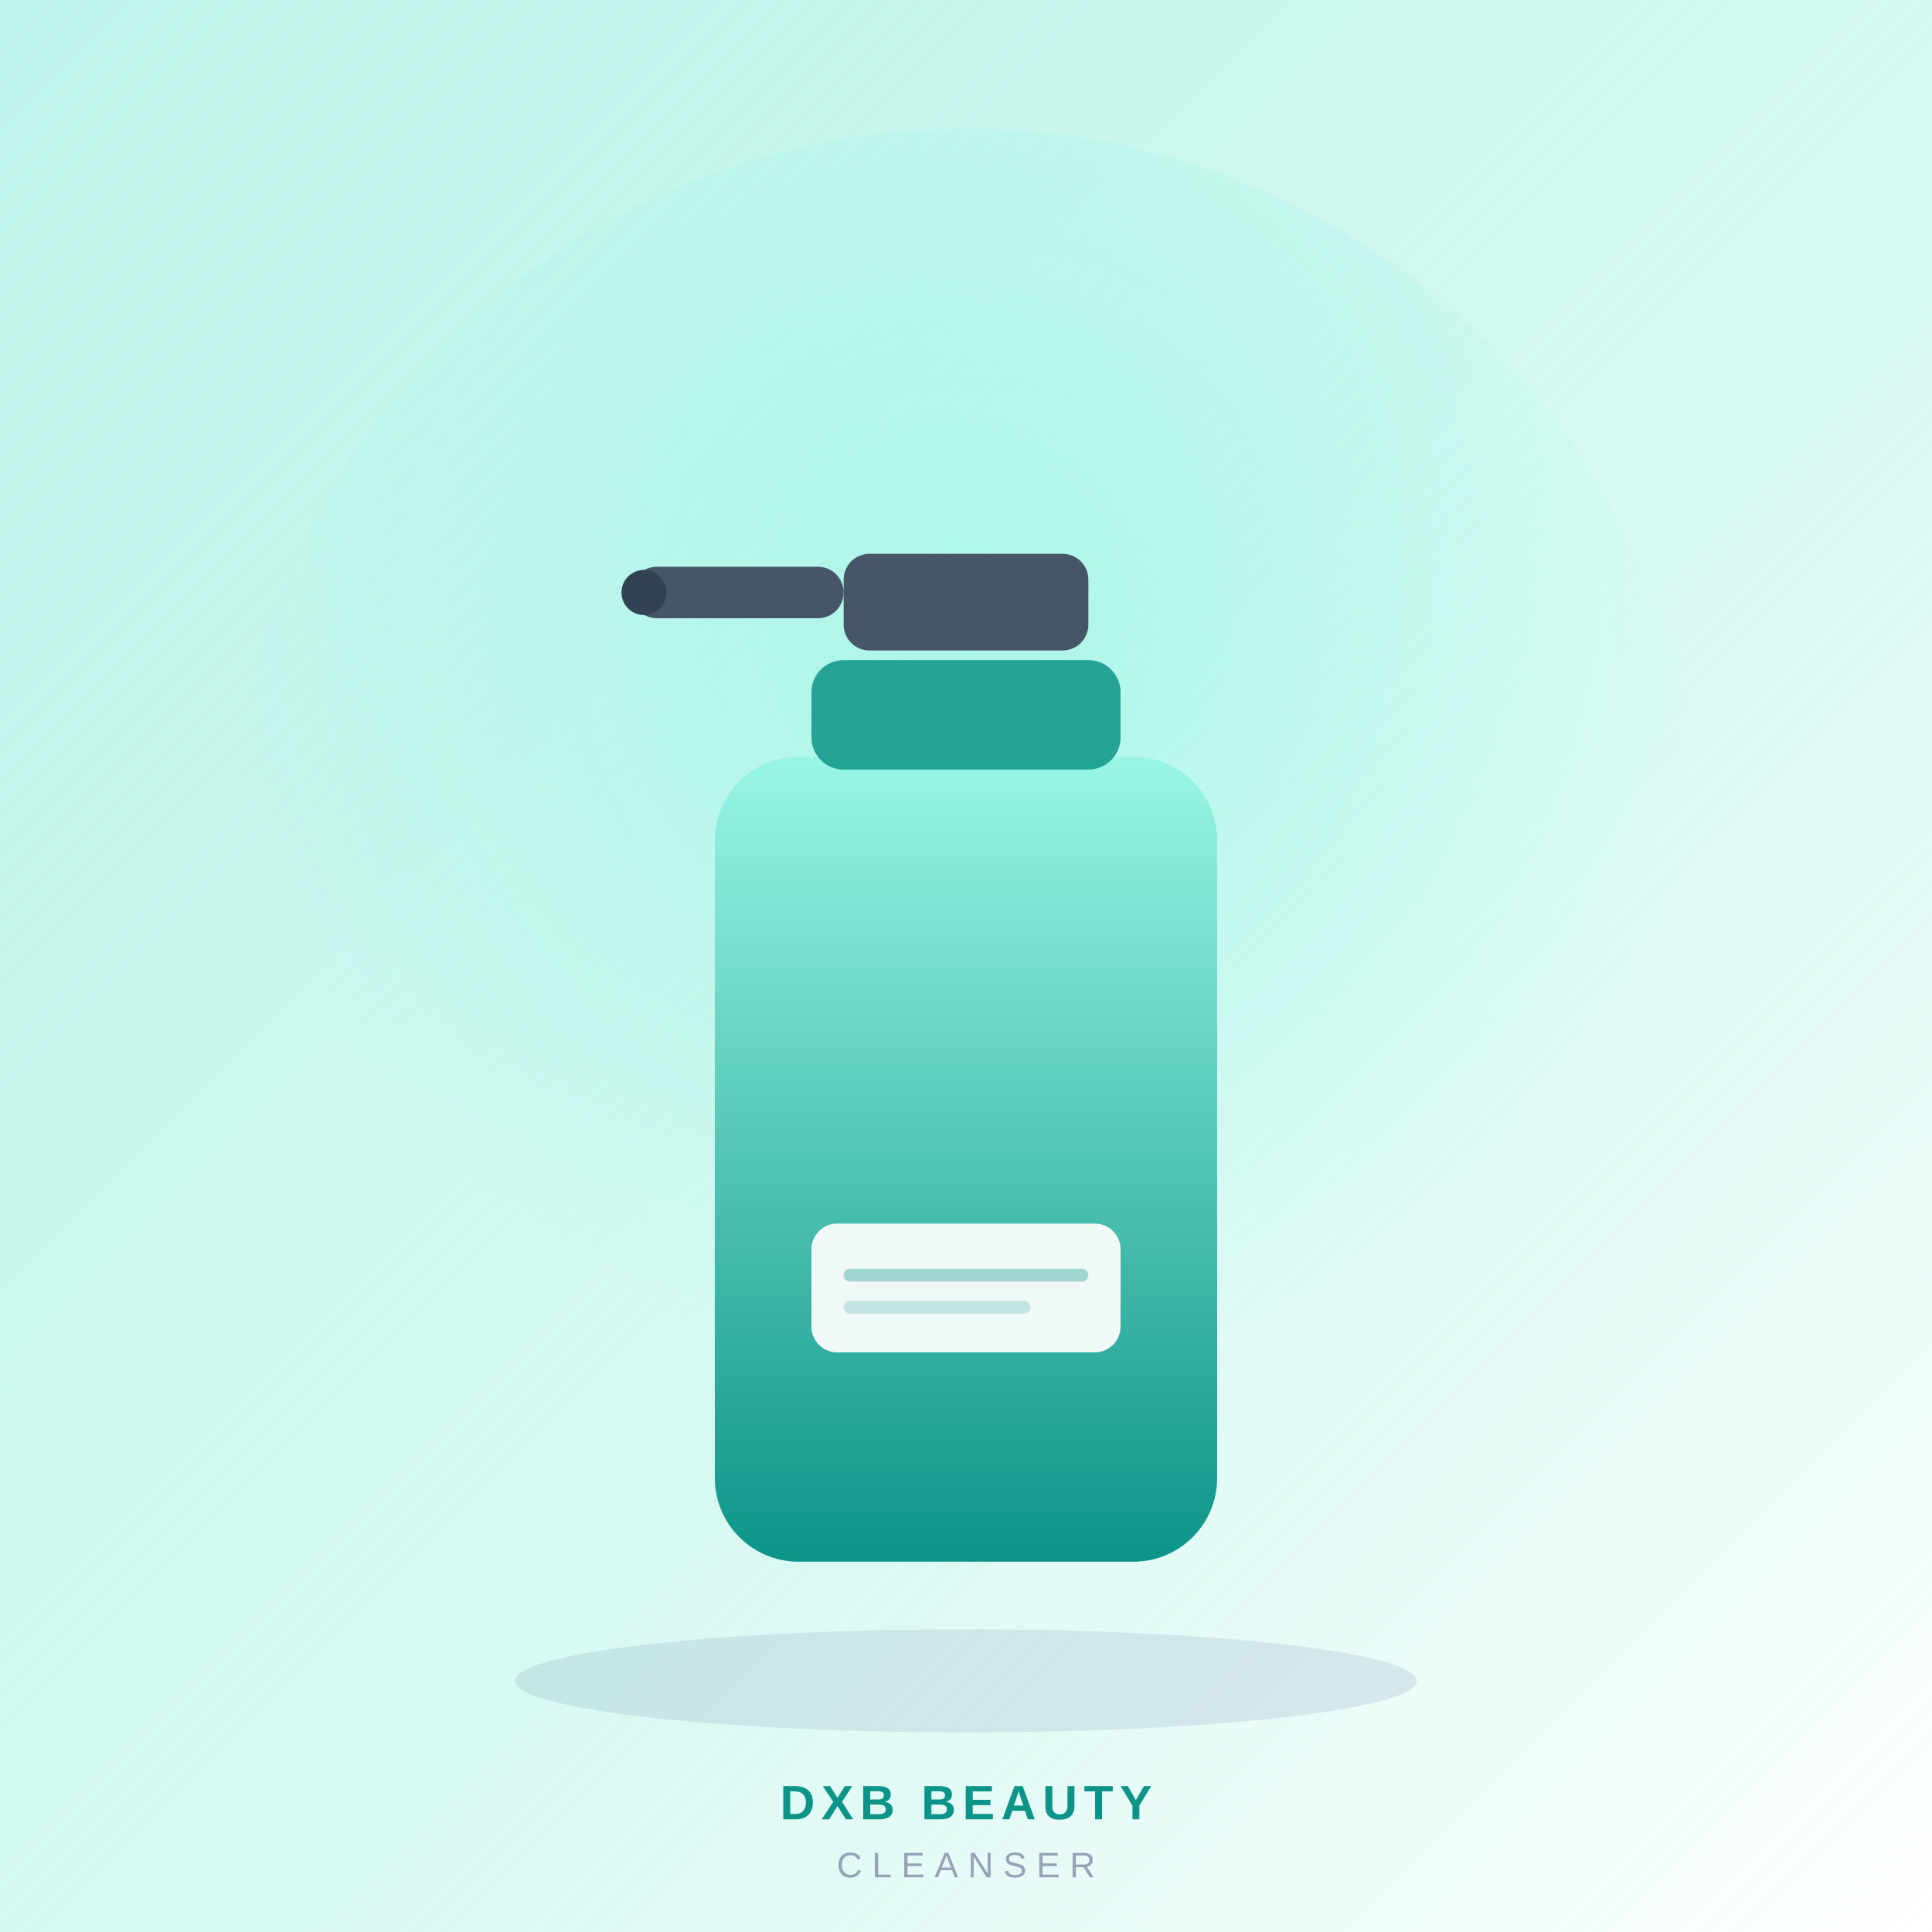
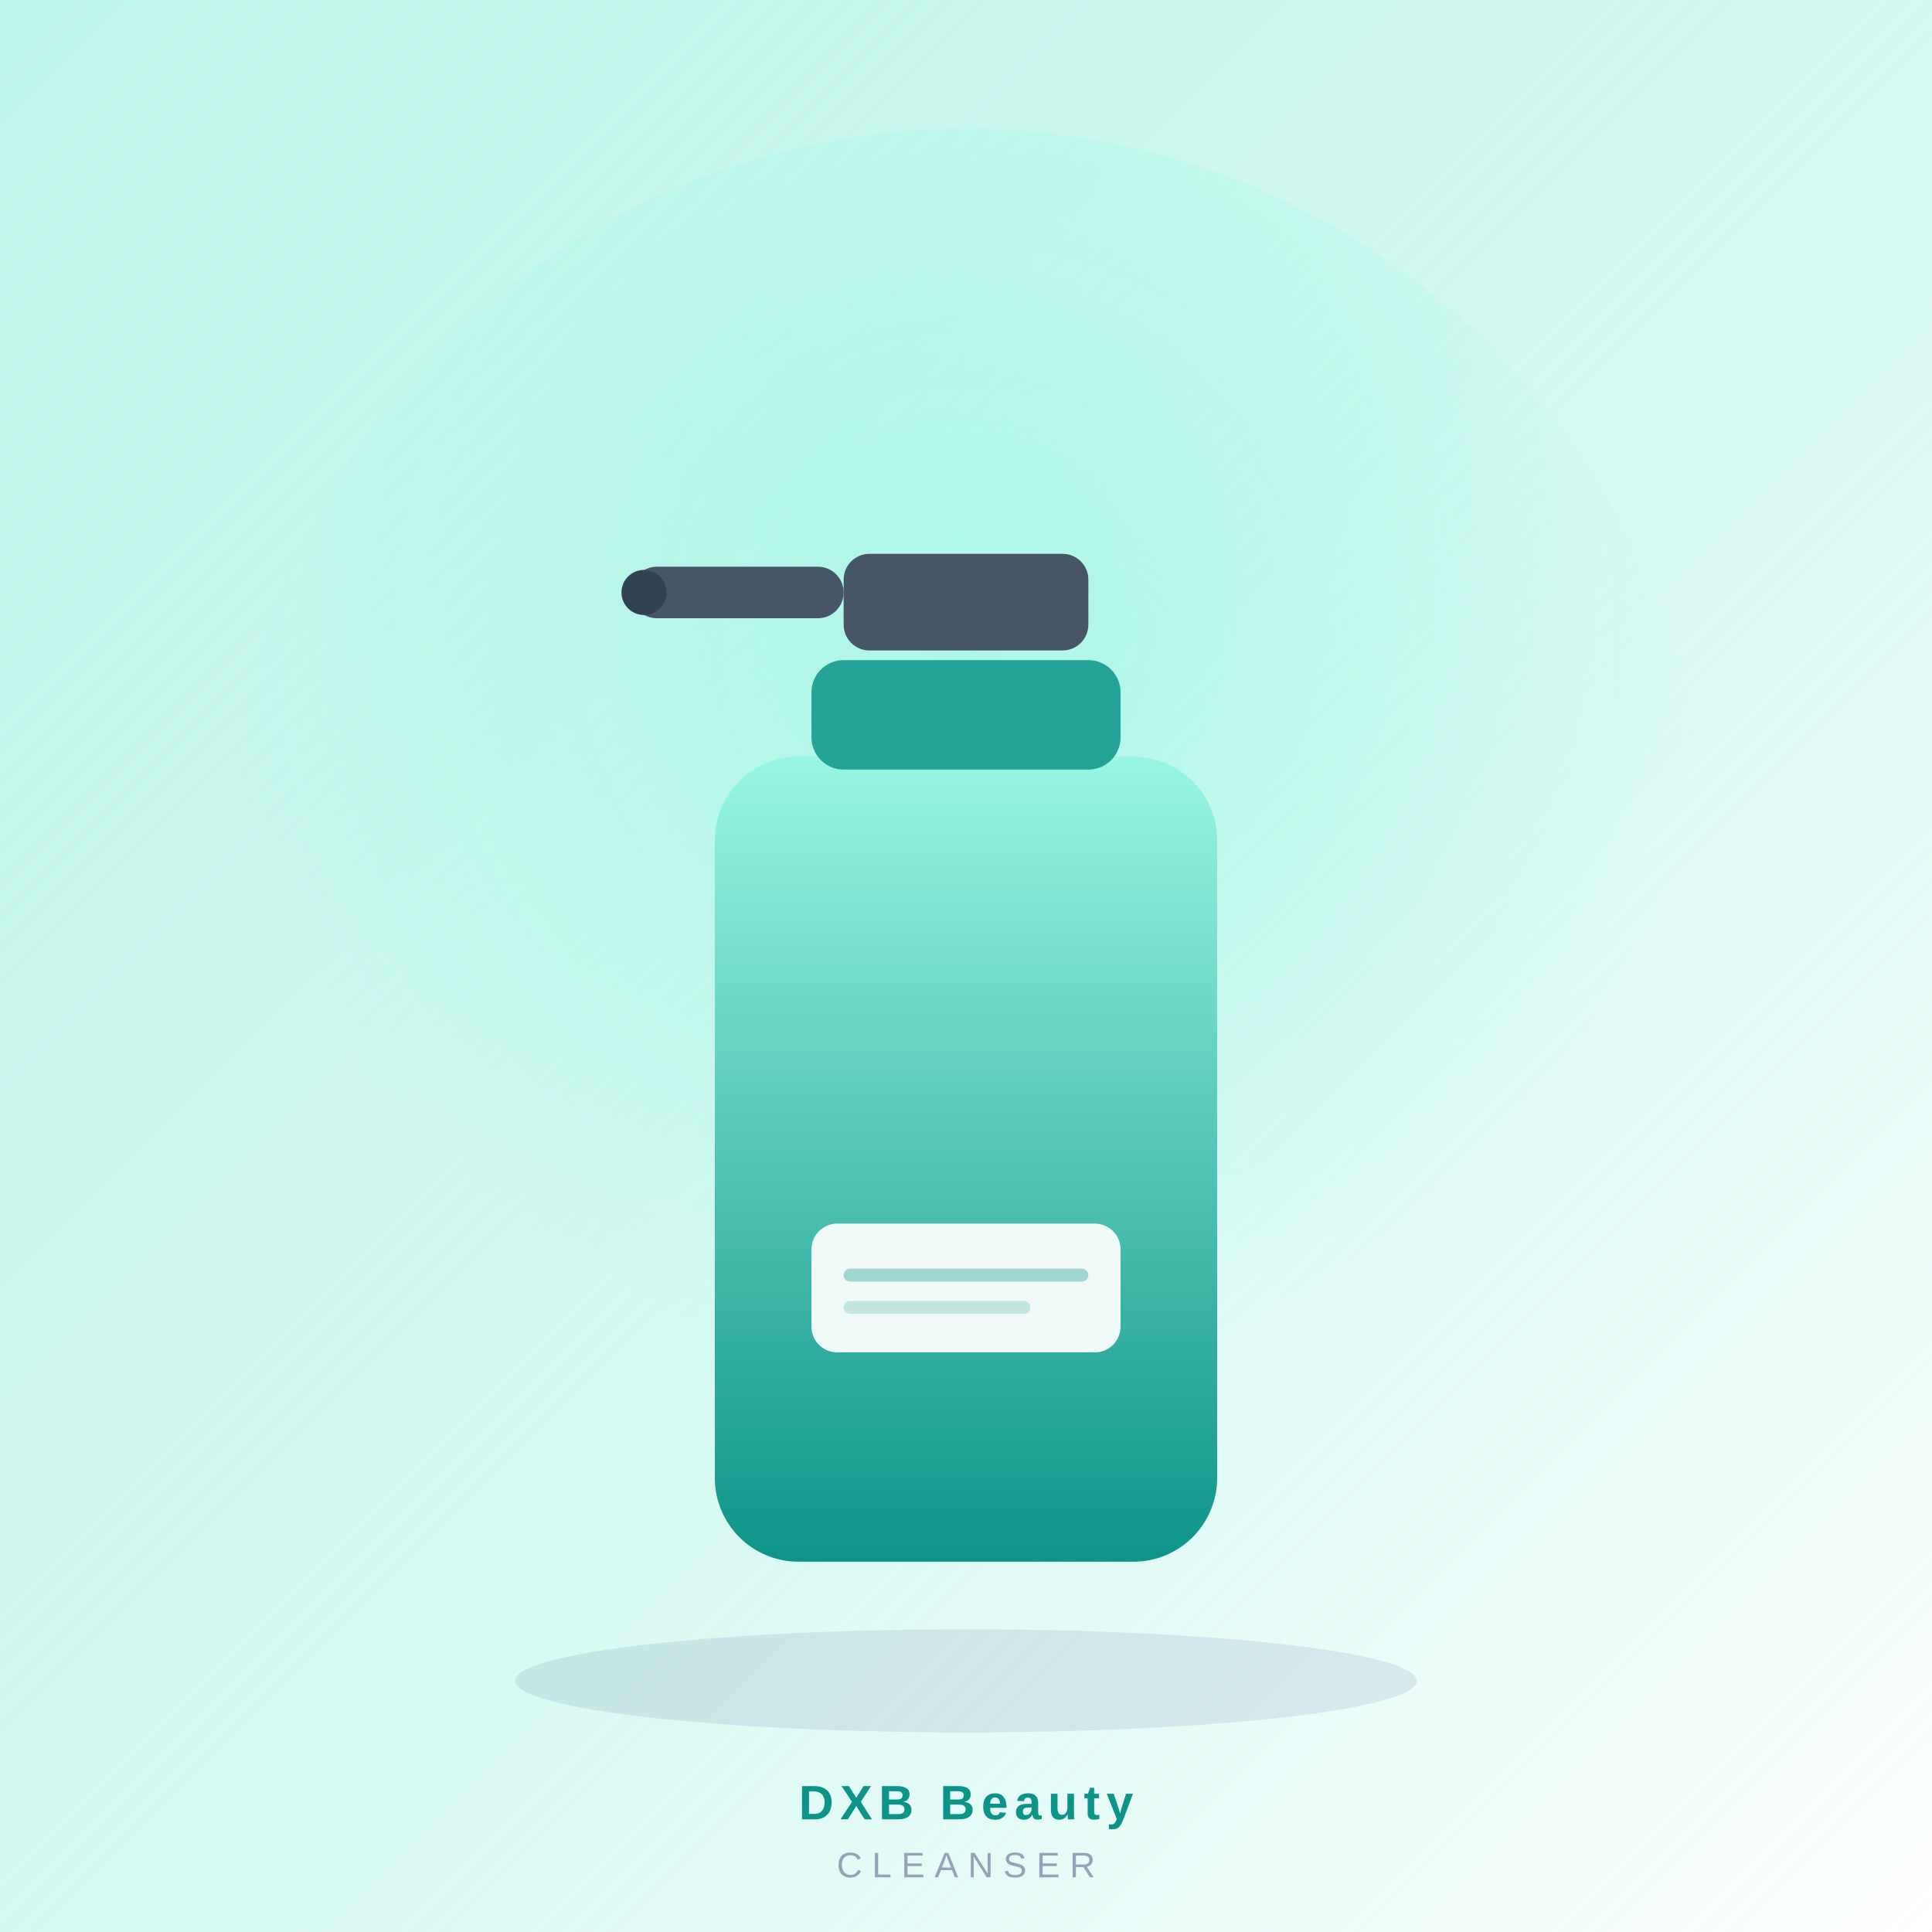
<svg xmlns="http://www.w3.org/2000/svg" width="600" height="600" viewBox="0 0 600 600">
  <defs>
    <linearGradient id="bg" x1="0" y1="0" x2="1" y2="1">
      <stop offset="0%" stop-color="#99f6e4" stop-opacity="0.55" />
      <stop offset="100%" stop-color="#ffffff" />
    </linearGradient>
    <linearGradient id="body" x1="0" y1="0" x2="0" y2="1">
      <stop offset="0%" stop-color="#99f6e4" />
      <stop offset="100%" stop-color="#0d9488" />
    </linearGradient>
    <radialGradient id="spot" cx="50%" cy="34%" r="50%">
      <stop offset="0%" stop-color="#99f6e4" stop-opacity="0.65" />
      <stop offset="100%" stop-color="#99f6e4" stop-opacity="0" />
    </radialGradient>
  </defs>
  <rect width="600" height="600" fill="url(#bg)" />
  <ellipse cx="300" cy="270" rx="230" ry="230" fill="url(#spot)" />
  <ellipse cx="300" cy="522" rx="140" ry="16" fill="#0f2064" opacity="0.09" />
  <rect x="222" y="235" width="156" height="250" rx="26" fill="url(#body)" />
  <rect x="252" y="380" width="96" height="40" rx="8" fill="#ffffff" opacity="0.92" />
  <rect x="262" y="394" width="76" height="4" rx="2" fill="#0d9488" opacity="0.35" />
  <rect x="262" y="404" width="58" height="4" rx="2" fill="#0d9488" opacity="0.2" />
  <rect x="252" y="205" width="96" height="34" rx="10" fill="#0d9488" opacity="0.85" />
  <rect x="262" y="172" width="76" height="30" rx="8" fill="#475569" />
  <rect x="196" y="176" width="66" height="16" rx="8" fill="#475569" />
  <circle cx="200" cy="184" r="7" fill="#334155" />
-   <text x="300" y="565" text-anchor="middle" font-family="Arial, sans-serif" font-size="15" font-weight="700" letter-spacing="2" fill="#0d9488">DXB BEAUTY</text>
+   <text x="300" y="565" text-anchor="middle" font-family="Arial, sans-serif" font-size="15" font-weight="700" letter-spacing="2" fill="#0d9488">DXB Beauty</text>
  <text x="300" y="583" text-anchor="middle" font-family="Arial, sans-serif" font-size="11" letter-spacing="3" fill="#94a3b8">CLEANSER</text>
</svg>
